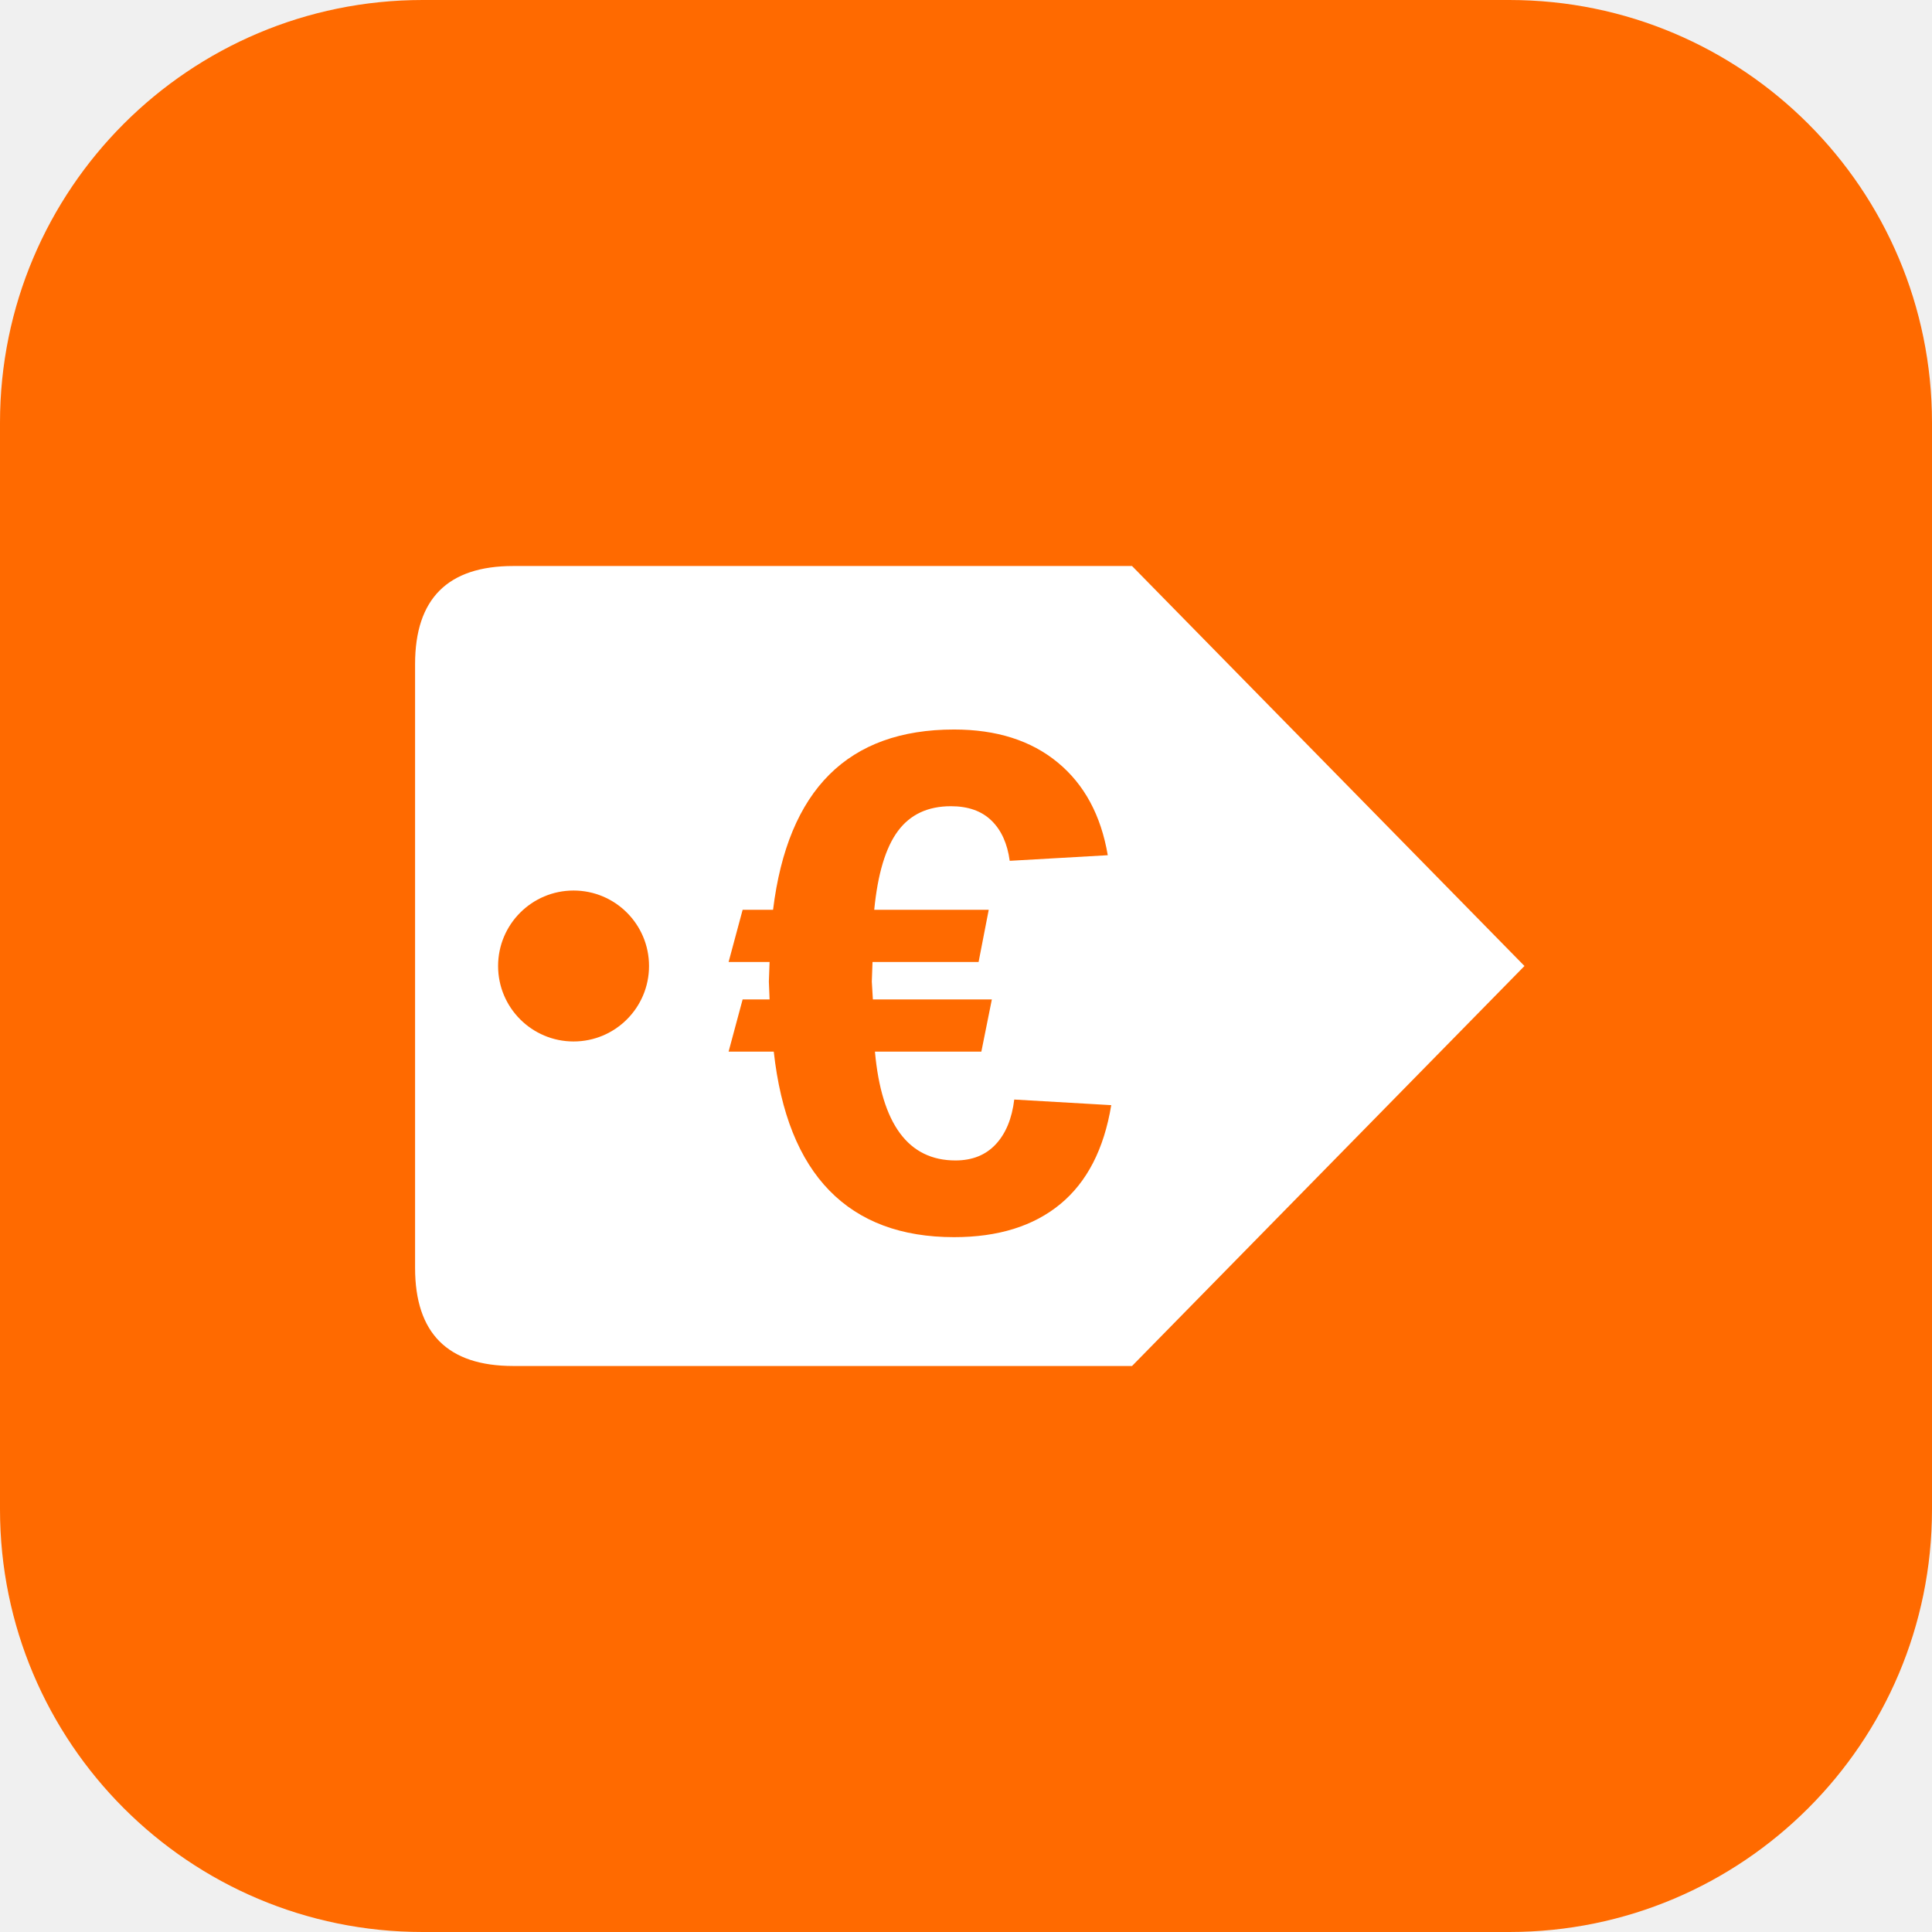
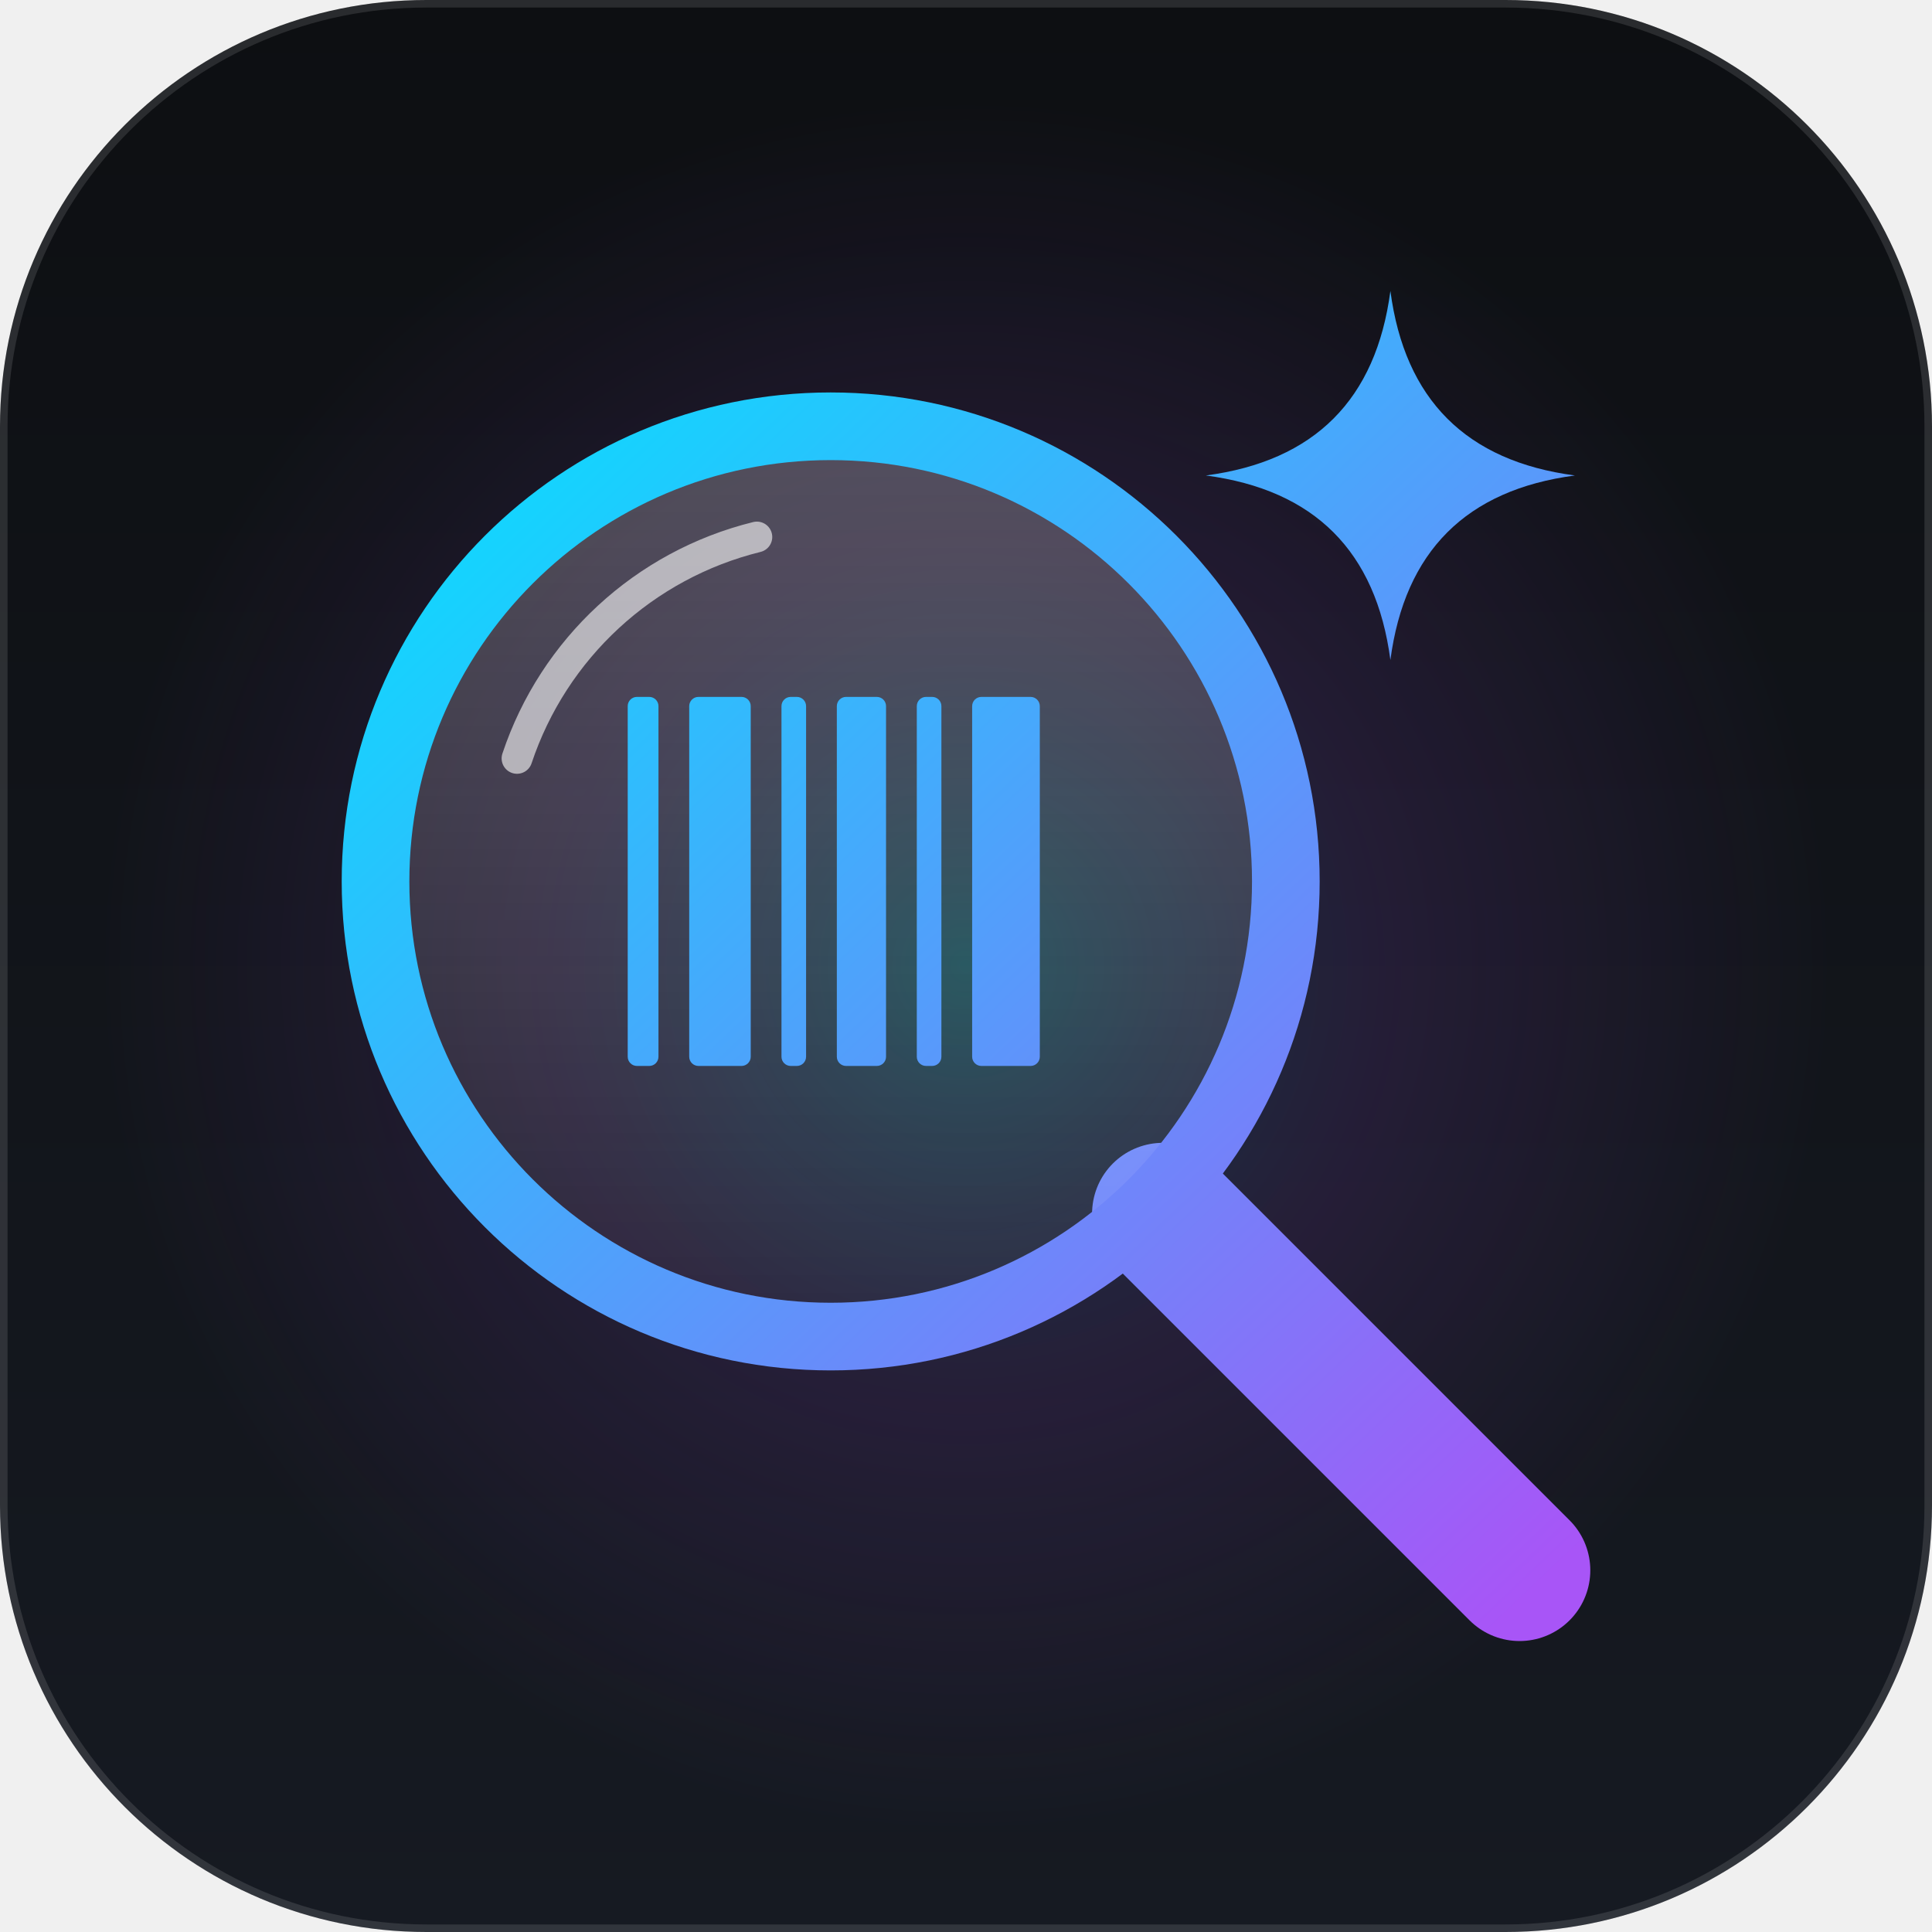
- <svg xmlns="http://www.w3.org/2000/svg" viewBox="0 0 512 512" width="512" height="512">
-   <rect width="512" height="512" rx="112" fill="#ff6a00" />
-   <path d="M 110 176 Q 110 150 136 150 H 300 L 404 256 L 300 362 H 136 Q 110 362 110 336 Z" fill="#ffffff" />
-   <circle cx="152" cy="256" r="20" fill="#ff6a00" />
-   <text x="245" y="326" font-family="Arial, Helvetica, sans-serif" font-size="190" font-weight="700" text-anchor="middle" fill="#ff6a00">€</text>
+ <svg xmlns="http://www.w3.org/2000/svg" viewBox="0 0 512 512" width="512" height="512" role="img" aria-label="ScanDeals">
+   <defs>
+     <linearGradient id="bg" x1="0" y1="0" x2="0" y2="1">
+       <stop offset="0" stop-color="#0D0F12" />
+       <stop offset="1" stop-color="#161A22" />
+     </linearGradient>
+     <radialGradient id="glow" gradientUnits="userSpaceOnUse" cx="256" cy="256" r="230">
+       <stop offset="0" stop-color="#00E5FF" stop-opacity=".22" />
+       <stop offset=".5" stop-color="#A855F7" stop-opacity=".12" />
+       <stop offset="1" stop-color="#A855F7" stop-opacity="0" />
+     </radialGradient>
+     <clipPath id="tile">
+       <rect width="512" height="512" rx="113" />
+     </clipPath>
+     <linearGradient id="sdg" gradientUnits="userSpaceOnUse" x1="70" y1="60" x2="450" y2="460">
+       <stop offset="0" stop-color="#00E5FF" />
+       <stop offset="1" stop-color="#A855F7" />
+     </linearGradient>
+     <linearGradient id="sdglass" x1="0" y1="0" x2="0" y2="1">
+       <stop offset="0" stop-color="#fff" stop-opacity=".24" />
+       <stop offset="1" stop-color="#fff" stop-opacity=".04" />
+     </linearGradient>
+   </defs>
+   <g clip-path="url(#tile)">
+     <rect width="512" height="512" fill="url(#bg)" />
+     <rect width="512" height="512" fill="url(#glow)" />
+   </g>
+   <rect x="1" y="1" width="510" height="510" rx="112" fill="none" stroke="#fff" stroke-opacity=".12" stroke-width="2" />
+   <g transform="translate(256 256) scale(0.815) translate(-258 -263.5)">
+     <path d="M322 344 438 460" stroke="url(#sdg)" stroke-width="46" stroke-linecap="round" fill="none" />
+     <circle cx="214" cy="236" r="148" fill="url(#sdglass)" stroke="url(#sdg)" stroke-width="22" />
+     <path d="M112 196a110 110 0 0 1 78-72" stroke="#fff" stroke-opacity=".6" stroke-width="10" stroke-linecap="round" fill="none" />
+     <g fill="url(#sdg)">
+       <rect x="148" y="176" width="10" height="120" rx="3" />
+       <rect x="168" y="176" width="20" height="120" rx="3" />
+       <rect x="198" y="176" width="8" height="120" rx="3" />
+       <rect x="216" y="176" width="16" height="120" rx="3" />
+       <rect x="242" y="176" width="8" height="120" rx="3" />
+       <rect x="260" y="176" width="22" height="120" rx="3" />
+     </g>
+     <path d="M396 44Q403 97 456 104Q403 111 396 164Q389 111 336 104Q389 97 396 44Z" fill="url(#sdg)" />
+   </g>
</svg>
